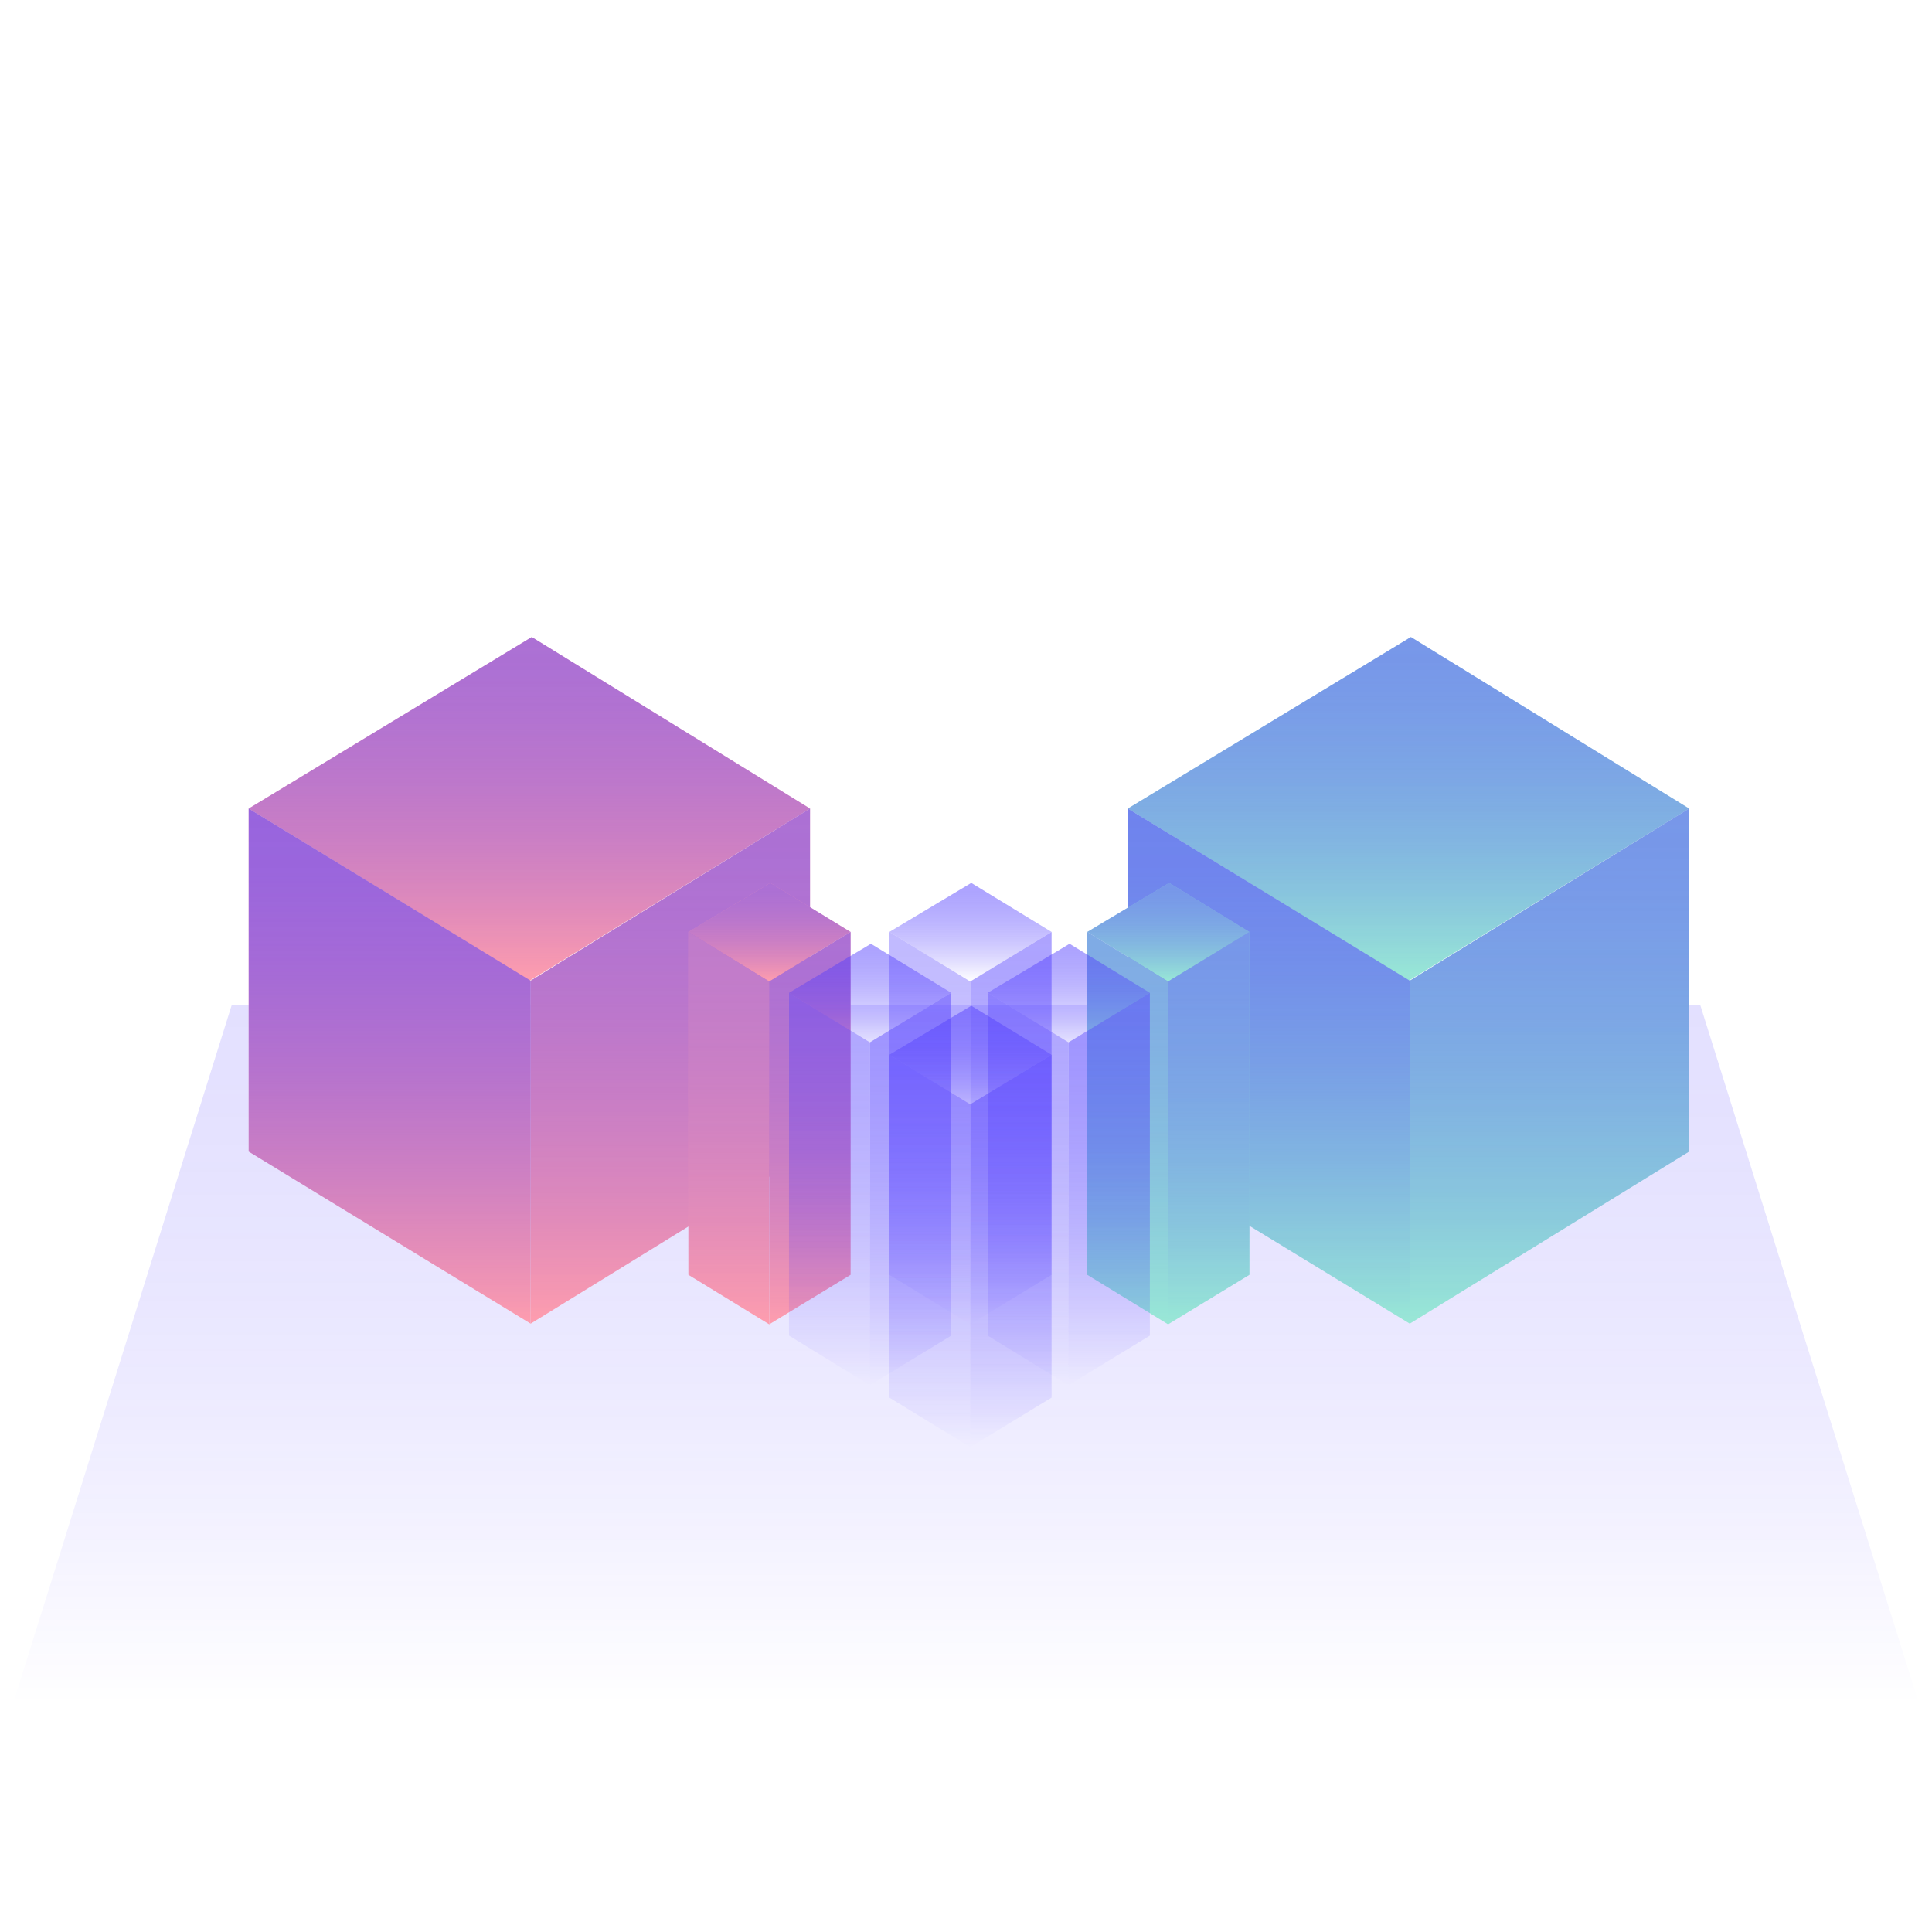
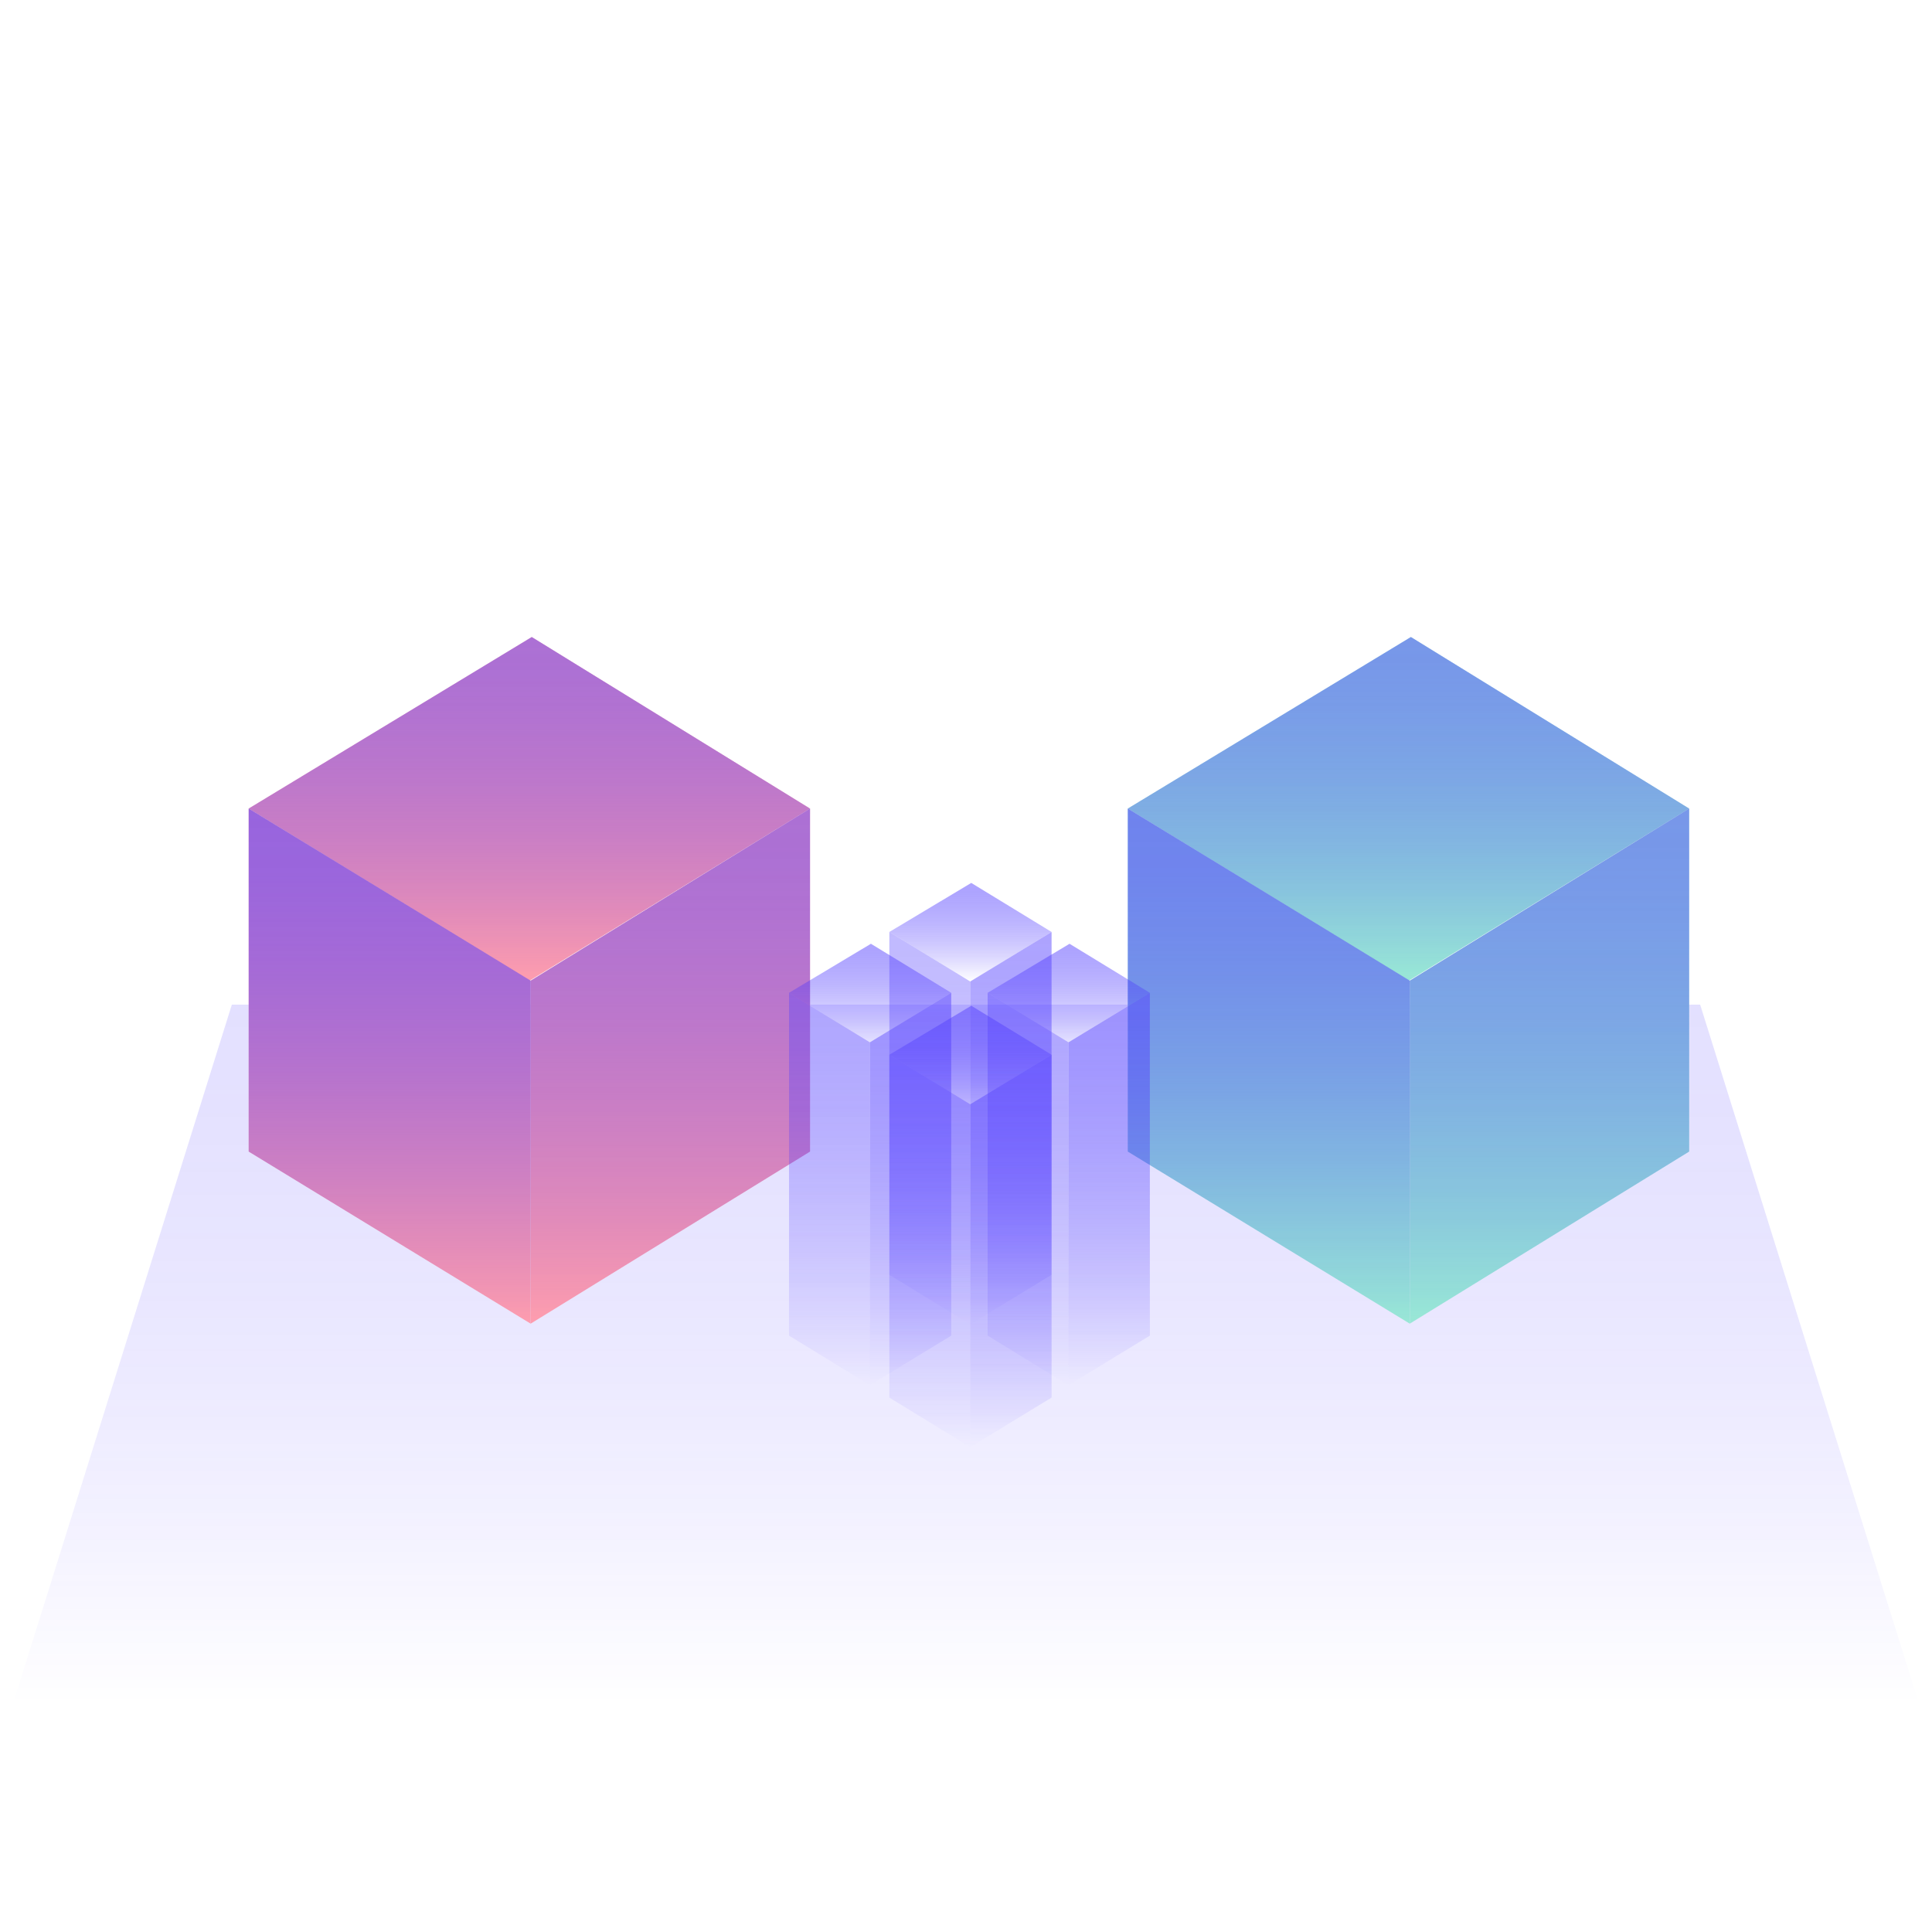
<svg xmlns="http://www.w3.org/2000/svg" xmlns:xlink="http://www.w3.org/1999/xlink" id="Ebene_1" viewBox="0 0 1500 1500">
  <defs>
-     <style>.cls-1{fill:none;opacity:.6;}.cls-2{fill:url(#Unbenannter_Verlauf_10-6);}.cls-3{fill:url(#Unbenannter_Verlauf_10-5);}.cls-4{fill:url(#Unbenannter_Verlauf_10-3);}.cls-5{fill:url(#Unbenannter_Verlauf_10-2);}.cls-6{fill:url(#Unbenannter_Verlauf_10-4);}.cls-7{fill:url(#Unbenannter_Verlauf_10-8);}.cls-8{fill:url(#Unbenannter_Verlauf_10-7);}.cls-9{fill:url(#Unbenannter_Verlauf_2-13);}.cls-10{fill:url(#Unbenannter_Verlauf_2-14);}.cls-11{fill:url(#Unbenannter_Verlauf_2-12);}.cls-12{fill:url(#Unbenannter_Verlauf_2-17);}.cls-13{fill:url(#Unbenannter_Verlauf_2-11);}.cls-14{fill:url(#Unbenannter_Verlauf_2-16);}.cls-15{fill:url(#Unbenannter_Verlauf_2-15);}.cls-16{fill:url(#Unbenannter_Verlauf_2-10);}.cls-17{fill:#fe9dae;}.cls-18{fill:#99e8d6;}.cls-19{fill:url(#Unbenannter_Verlauf_2);opacity:.2;}.cls-20{fill:url(#Unbenannter_Verlauf_2-7);}.cls-21{fill:url(#Unbenannter_Verlauf_2-9);}.cls-22{fill:url(#Unbenannter_Verlauf_2-6);}.cls-23{fill:url(#Unbenannter_Verlauf_2-8);}.cls-24{fill:url(#Unbenannter_Verlauf_2-3);}.cls-25{fill:url(#Unbenannter_Verlauf_2-5);}.cls-26{fill:url(#Unbenannter_Verlauf_2-2);}.cls-27{fill:url(#Unbenannter_Verlauf_2-4);}.cls-28{fill:url(#Unbenannter_Verlauf_10);}</style>
+     <style>.cls-1{fill:none;opacity:.6;}.cls-2{fill:url(#Unbenannter_Verlauf_10-6);}.cls-3{fill:url(#Unbenannter_Verlauf_10-5);}.cls-4{fill:url(#Unbenannter_Verlauf_10-3);}.cls-5{fill:url(#Unbenannter_Verlauf_10-2);}.cls-6{fill:url(#Unbenannter_Verlauf_10-4);}.cls-7{fill:url(#Unbenannter_Verlauf_2-13);}.cls-8{fill:url(#Unbenannter_Verlauf_2-12);}.cls-9{fill:url(#Unbenannter_Verlauf_2-11);}.cls-10{fill:url(#Unbenannter_Verlauf_2-10);}.cls-11{fill:#fe9dae;}.cls-12{fill:#99e8d6;}.cls-13{fill:url(#Unbenannter_Verlauf_2);opacity:.2;}.cls-14{fill:url(#Unbenannter_Verlauf_2-7);}.cls-15{fill:url(#Unbenannter_Verlauf_2-9);}.cls-16{fill:url(#Unbenannter_Verlauf_2-6);}.cls-17{fill:url(#Unbenannter_Verlauf_2-8);}.cls-18{fill:url(#Unbenannter_Verlauf_2-3);}.cls-19{fill:url(#Unbenannter_Verlauf_2-5);}.cls-20{fill:url(#Unbenannter_Verlauf_2-2);}.cls-21{fill:url(#Unbenannter_Verlauf_2-4);}.cls-22{fill:url(#Unbenannter_Verlauf_10);}</style>
    <linearGradient id="Unbenannter_Verlauf_2" x1="750" y1="780" x2="750" y2="1323.1" gradientUnits="userSpaceOnUse">
      <stop offset="0" stop-color="#533ffe" stop-opacity=".8" />
      <stop offset=".11" stop-color="#523efe" stop-opacity=".78" />
      <stop offset=".25" stop-color="#4f3bfe" stop-opacity=".71" />
      <stop offset=".41" stop-color="#4b36fe" stop-opacity=".61" />
      <stop offset=".59" stop-color="#452ffe" stop-opacity=".46" />
      <stop offset=".77" stop-color="#3d26fe" stop-opacity=".28" />
      <stop offset=".96" stop-color="#331bfe" stop-opacity=".05" />
      <stop offset="1" stop-color="#3119fe" stop-opacity="0" />
    </linearGradient>
    <linearGradient id="Unbenannter_Verlauf_2-2" x1="410.99" y1="494.58" x2="410.99" y2="761.3" xlink:href="#Unbenannter_Verlauf_2" />
    <linearGradient id="Unbenannter_Verlauf_2-3" x1="520.45" y1="627.76" x2="520.45" y2="1027.68" xlink:href="#Unbenannter_Verlauf_2" />
    <linearGradient id="Unbenannter_Verlauf_10" x1="302.53" y1="627.76" x2="302.53" y2="1027.69" gradientUnits="userSpaceOnUse">
      <stop offset="0" stop-color="#533ffe" stop-opacity=".6" />
      <stop offset=".13" stop-color="#523efe" stop-opacity=".58" />
      <stop offset=".3" stop-color="#4e39fe" stop-opacity=".51" />
      <stop offset=".5" stop-color="#4832fe" stop-opacity=".4" />
      <stop offset=".71" stop-color="#3f29fe" stop-opacity=".25" />
      <stop offset=".94" stop-color="#341dfe" stop-opacity=".06" />
      <stop offset="1" stop-color="#3119fe" stop-opacity="0" />
    </linearGradient>
    <linearGradient id="Unbenannter_Verlauf_2-4" x1="1093.54" y1="494.58" x2="1093.54" y2="761.3" xlink:href="#Unbenannter_Verlauf_2" />
    <linearGradient id="Unbenannter_Verlauf_2-5" x1="1203" y1="627.76" x2="1203" y2="1027.68" xlink:href="#Unbenannter_Verlauf_2" />
    <linearGradient id="Unbenannter_Verlauf_10-2" x1="985.08" x2="985.08" xlink:href="#Unbenannter_Verlauf_10" />
-     <linearGradient id="Unbenannter_Verlauf_10-3" x1="565.84" y1="723.58" x2="565.84" y2="1028.22" xlink:href="#Unbenannter_Verlauf_10" />
-     <linearGradient id="Unbenannter_Verlauf_2-6" x1="628.82" y1="723.58" x2="628.82" y2="1028.22" xlink:href="#Unbenannter_Verlauf_2" />
-     <linearGradient id="Unbenannter_Verlauf_2-7" x1="597.43" y1="685.5" x2="597.43" y2="762.02" xlink:href="#Unbenannter_Verlauf_2" />
-     <linearGradient id="Unbenannter_Verlauf_10-4" x1="875.52" y1="723.58" x2="875.52" y2="1028.22" xlink:href="#Unbenannter_Verlauf_10" />
-     <linearGradient id="Unbenannter_Verlauf_2-8" x1="938.49" y1="723.58" x2="938.49" y2="1028.22" xlink:href="#Unbenannter_Verlauf_2" />
-     <linearGradient id="Unbenannter_Verlauf_2-9" x1="907.11" y1="685.5" x2="907.11" y2="762.02" xlink:href="#Unbenannter_Verlauf_2" />
-     <linearGradient id="Unbenannter_Verlauf_10-5" x1="721.88" y1="723.58" x2="721.88" y2="1028.22" xlink:href="#Unbenannter_Verlauf_10" />
-     <linearGradient id="Unbenannter_Verlauf_2-10" x1="784.85" y1="723.58" x2="784.85" y2="1028.22" xlink:href="#Unbenannter_Verlauf_2" />
-     <linearGradient id="Unbenannter_Verlauf_2-11" x1="753.46" y1="685.5" x2="753.46" y2="762.02" xlink:href="#Unbenannter_Verlauf_2" />
-     <linearGradient id="Unbenannter_Verlauf_10-6" x1="643.98" y1="770.82" x2="643.98" y2="1075.46" xlink:href="#Unbenannter_Verlauf_10" />
-     <linearGradient id="Unbenannter_Verlauf_2-12" x1="706.95" y1="770.82" x2="706.95" y2="1075.46" xlink:href="#Unbenannter_Verlauf_2" />
-     <linearGradient id="Unbenannter_Verlauf_2-13" x1="675.56" y1="732.74" x2="675.56" y2="809.26" xlink:href="#Unbenannter_Verlauf_2" />
-     <linearGradient id="Unbenannter_Verlauf_10-7" x1="798.18" y1="770.82" x2="798.18" y2="1075.46" xlink:href="#Unbenannter_Verlauf_10" />
-     <linearGradient id="Unbenannter_Verlauf_2-14" x1="861.16" y1="770.82" x2="861.16" y2="1075.46" xlink:href="#Unbenannter_Verlauf_2" />
-     <linearGradient id="Unbenannter_Verlauf_2-15" x1="829.77" y1="732.74" x2="829.77" y2="809.26" xlink:href="#Unbenannter_Verlauf_2" />
-     <linearGradient id="Unbenannter_Verlauf_10-8" x1="721.88" y1="818.92" x2="721.88" y2="1123.56" xlink:href="#Unbenannter_Verlauf_10" />
-     <linearGradient id="Unbenannter_Verlauf_2-16" x1="784.85" y1="818.92" x2="784.85" y2="1123.56" xlink:href="#Unbenannter_Verlauf_2" />
-     <linearGradient id="Unbenannter_Verlauf_2-17" x1="753.46" y1="780.85" x2="753.46" y2="857.37" xlink:href="#Unbenannter_Verlauf_2" />
+     <linearGradient id="Unbenannter_Verlauf_10-3" x1="721.88" y1="723.58" x2="721.88" y2="1028.22" xlink:href="#Unbenannter_Verlauf_10" />
+     <linearGradient id="Unbenannter_Verlauf_2-6" x1="784.85" y1="723.58" x2="784.85" y2="1028.22" xlink:href="#Unbenannter_Verlauf_2" />
+     <linearGradient id="Unbenannter_Verlauf_2-7" x1="753.46" y1="685.5" x2="753.46" y2="762.02" xlink:href="#Unbenannter_Verlauf_2" />
+     <linearGradient id="Unbenannter_Verlauf_10-4" x1="643.98" y1="770.82" x2="643.98" y2="1075.46" xlink:href="#Unbenannter_Verlauf_10" />
+     <linearGradient id="Unbenannter_Verlauf_2-8" x1="706.95" y1="770.82" x2="706.95" y2="1075.46" xlink:href="#Unbenannter_Verlauf_2" />
+     <linearGradient id="Unbenannter_Verlauf_2-9" x1="675.56" y1="732.74" x2="675.56" y2="809.26" xlink:href="#Unbenannter_Verlauf_2" />
+     <linearGradient id="Unbenannter_Verlauf_10-5" x1="798.18" y1="770.82" x2="798.18" y2="1075.46" xlink:href="#Unbenannter_Verlauf_10" />
+     <linearGradient id="Unbenannter_Verlauf_2-10" x1="861.16" y1="770.82" x2="861.16" y2="1075.46" xlink:href="#Unbenannter_Verlauf_2" />
+     <linearGradient id="Unbenannter_Verlauf_2-11" x1="829.77" y1="732.74" x2="829.77" y2="809.26" xlink:href="#Unbenannter_Verlauf_2" />
+     <linearGradient id="Unbenannter_Verlauf_10-6" x1="721.88" y1="818.92" x2="721.88" y2="1123.56" xlink:href="#Unbenannter_Verlauf_10" />
+     <linearGradient id="Unbenannter_Verlauf_2-12" x1="784.85" y1="818.92" x2="784.85" y2="1123.56" xlink:href="#Unbenannter_Verlauf_2" />
+     <linearGradient id="Unbenannter_Verlauf_2-13" x1="753.46" y1="780.85" x2="753.46" y2="857.37" xlink:href="#Unbenannter_Verlauf_2" />
  </defs>
-   <polygon class="cls-19" points="1490 1323.1 10 1323.1 180 780 1320 780 1490 1323.1" />
-   <polygon class="cls-17" points="411.36 761.3 193.07 627.76 412.86 494.58 628.91 627.76 411.36 761.3" />
-   <polygon class="cls-17" points="411.99 761.37 628.91 627.76 628.91 894.07 411.99 1027.68 411.99 761.37" />
-   <polygon class="cls-17" points="411.99 761.37 193.07 627.76 193.07 894.07 411.99 1027.69 411.99 761.37" />
+   <polygon class="cls-13" points="1490 1323.1 10 1323.1 180 780 1320 780 1490 1323.1" />
+   <polygon class="cls-11" points="411.36 761.3 193.07 627.76 412.86 494.58 628.91 627.76 411.36 761.3" />
+   <polygon class="cls-11" points="411.99 761.37 628.91 627.76 628.91 894.07 411.99 1027.68 411.99 761.37" />
+   <polygon class="cls-11" points="411.99 761.37 193.07 627.76 193.07 894.07 411.99 1027.69 411.99 761.37" />
  <g class="cls-1">
-     <polygon class="cls-26" points="411.36 761.3 193.07 627.76 412.86 494.58 628.91 627.76 411.36 761.3" />
+     <polygon class="cls-20" points="411.36 761.3 193.07 627.76 412.86 494.58 628.91 627.76 411.36 761.3" />
  </g>
  <g class="cls-1">
-     <polygon class="cls-24" points="411.99 761.37 628.91 627.76 628.91 894.07 411.99 1027.68 411.99 761.37" />
+     <polygon class="cls-18" points="411.99 761.37 628.91 627.76 628.91 894.07 411.99 1027.68 411.99 761.37" />
  </g>
-   <polygon class="cls-28" points="411.99 761.37 193.07 627.76 193.07 894.07 411.99 1027.69 411.99 761.37" />
-   <polygon class="cls-18" points="1093.91 761.3 875.62 627.76 1095.41 494.58 1311.46 627.76 1093.91 761.3" />
-   <polygon class="cls-18" points="1094.54 761.37 1311.46 627.76 1311.46 894.07 1094.54 1027.68 1094.54 761.37" />
-   <polygon class="cls-18" points="1094.54 761.37 875.62 627.76 875.62 894.07 1094.54 1027.69 1094.54 761.37" />
+   <polygon class="cls-22" points="411.99 761.37 193.07 627.76 193.07 894.07 411.99 1027.69 411.99 761.37" />
+   <polygon class="cls-12" points="1093.91 761.3 875.62 627.76 1095.41 494.58 1311.46 627.76 1093.91 761.3" />
+   <polygon class="cls-12" points="1094.54 761.37 1311.46 627.76 1311.46 894.07 1094.54 1027.68 1094.54 761.37" />
+   <polygon class="cls-12" points="1094.54 761.37 875.62 627.76 875.62 894.07 1094.54 1027.69 1094.54 761.37" />
  <g class="cls-1">
-     <polygon class="cls-27" points="1093.91 761.3 875.62 627.76 1095.41 494.58 1311.46 627.76 1093.91 761.3" />
+     <polygon class="cls-21" points="1093.91 761.3 875.62 627.76 1095.41 494.58 1311.46 627.76 1093.91 761.3" />
  </g>
  <g class="cls-1">
-     <polygon class="cls-25" points="1094.54 761.37 1311.46 627.76 1311.46 894.07 1094.54 1027.68 1094.54 761.37" />
+     <polygon class="cls-19" points="1094.54 761.37 1311.46 627.76 1311.46 894.07 1094.54 1027.68 1094.54 761.37" />
  </g>
  <polygon class="cls-5" points="1094.54 761.37 875.62 627.76 875.62 894.07 1094.54 1027.69 1094.54 761.37" />
-   <polygon class="cls-17" points="597.23 762.03 534.46 723.58 534.46 989.75 597.23 1028.22 597.23 762.03" />
-   <polygon class="cls-17" points="597.23 762.03 660.4 723.58 660.4 989.75 597.23 1028.22 597.23 762.03" />
-   <polygon class="cls-17" points="597.25 762.02 534.46 723.58 598.05 685.5 660.4 723.58 597.25 762.02" />
  <g class="cls-1">
-     <polygon class="cls-4" points="597.23 762.03 534.46 723.58 534.46 989.75 597.23 1028.22 597.23 762.03" />
-     <polygon class="cls-22" points="597.23 762.03 660.4 723.58 660.4 989.75 597.23 1028.22 597.23 762.03" />
-     <polygon class="cls-20" points="597.25 762.02 534.46 723.58 598.05 685.5 660.4 723.58 597.25 762.02" />
-   </g>
-   <polygon class="cls-18" points="906.91 762.03 844.13 723.58 844.13 989.75 906.91 1028.22 906.91 762.03" />
-   <polygon class="cls-18" points="906.91 762.03 970.08 723.58 970.08 989.75 906.91 1028.22 906.91 762.03" />
-   <polygon class="cls-18" points="906.93 762.02 844.13 723.58 907.72 685.5 970.08 723.58 906.93 762.02" />
-   <g class="cls-1">
-     <polygon class="cls-6" points="906.91 762.03 844.13 723.58 844.13 989.75 906.91 1028.22 906.91 762.03" />
-     <polygon class="cls-23" points="906.91 762.03 970.08 723.58 970.08 989.75 906.91 1028.22 906.91 762.03" />
-     <polygon class="cls-21" points="906.93 762.02 844.13 723.58 907.72 685.5 970.08 723.58 906.93 762.02" />
+     <polygon class="cls-4" points="753.27 762.03 690.49 723.58 690.49 989.75 753.27 1028.22 753.27 762.03" />
+     <polygon class="cls-16" points="753.27 762.03 816.44 723.58 816.44 989.75 753.27 1028.22 753.27 762.03" />
+     <polygon class="cls-14" points="753.29 762.02 690.49 723.58 754.08 685.5 816.44 723.58 753.29 762.02" />
  </g>
  <g class="cls-1">
-     <polygon class="cls-3" points="753.27 762.03 690.49 723.58 690.49 989.75 753.27 1028.22 753.27 762.03" />
-     <polygon class="cls-16" points="753.27 762.03 816.44 723.58 816.44 989.75 753.27 1028.22 753.27 762.03" />
-     <polygon class="cls-13" points="753.29 762.02 690.49 723.58 754.08 685.5 816.44 723.58 753.29 762.02" />
+     <polygon class="cls-6" points="675.36 809.27 612.59 770.82 612.59 1036.99 675.36 1075.46 675.36 809.27" />
+     <polygon class="cls-17" points="675.36 809.27 738.53 770.82 738.53 1036.99 675.36 1075.46 675.36 809.27" />
+     <polygon class="cls-15" points="675.38 809.26 612.59 770.82 676.18 732.74 738.53 770.82 675.38 809.26" />
  </g>
  <g class="cls-1">
-     <polygon class="cls-2" points="675.36 809.27 612.59 770.82 612.59 1036.99 675.36 1075.46 675.36 809.27" />
-     <polygon class="cls-11" points="675.36 809.27 738.53 770.82 738.53 1036.99 675.36 1075.46 675.36 809.27" />
-     <polygon class="cls-9" points="675.38 809.26 612.59 770.82 676.18 732.74 738.53 770.82 675.38 809.26" />
+     <polygon class="cls-3" points="829.57 809.27 766.8 770.82 766.8 1036.99 829.57 1075.46 829.57 809.27" />
+     <polygon class="cls-10" points="829.57 809.27 892.74 770.82 892.74 1036.99 829.57 1075.46 829.57 809.27" />
+     <polygon class="cls-9" points="829.59 809.26 766.8 770.82 830.39 732.74 892.74 770.82 829.59 809.26" />
  </g>
  <g class="cls-1">
-     <polygon class="cls-8" points="829.57 809.27 766.8 770.82 766.8 1036.99 829.57 1075.46 829.57 809.27" />
-     <polygon class="cls-10" points="829.57 809.27 892.74 770.82 892.74 1036.99 829.57 1075.46 829.57 809.27" />
-     <polygon class="cls-15" points="829.59 809.26 766.8 770.82 830.39 732.74 892.74 770.82 829.59 809.26" />
-   </g>
-   <g class="cls-1">
-     <polygon class="cls-7" points="753.27 857.38 690.49 818.92 690.49 1085.1 753.27 1123.56 753.27 857.38" />
-     <polygon class="cls-14" points="753.27 857.38 816.44 818.92 816.44 1085.1 753.27 1123.56 753.27 857.38" />
-     <polygon class="cls-12" points="753.29 857.37 690.49 818.92 754.08 780.85 816.44 818.92 753.29 857.37" />
+     <polygon class="cls-2" points="753.27 857.38 690.49 818.92 690.49 1085.1 753.27 1123.56 753.27 857.38" />
+     <polygon class="cls-8" points="753.27 857.38 816.44 818.92 816.44 1085.1 753.27 1123.56 753.27 857.38" />
+     <polygon class="cls-7" points="753.29 857.37 690.49 818.92 754.08 780.85 816.44 818.92 753.29 857.37" />
  </g>
</svg>
